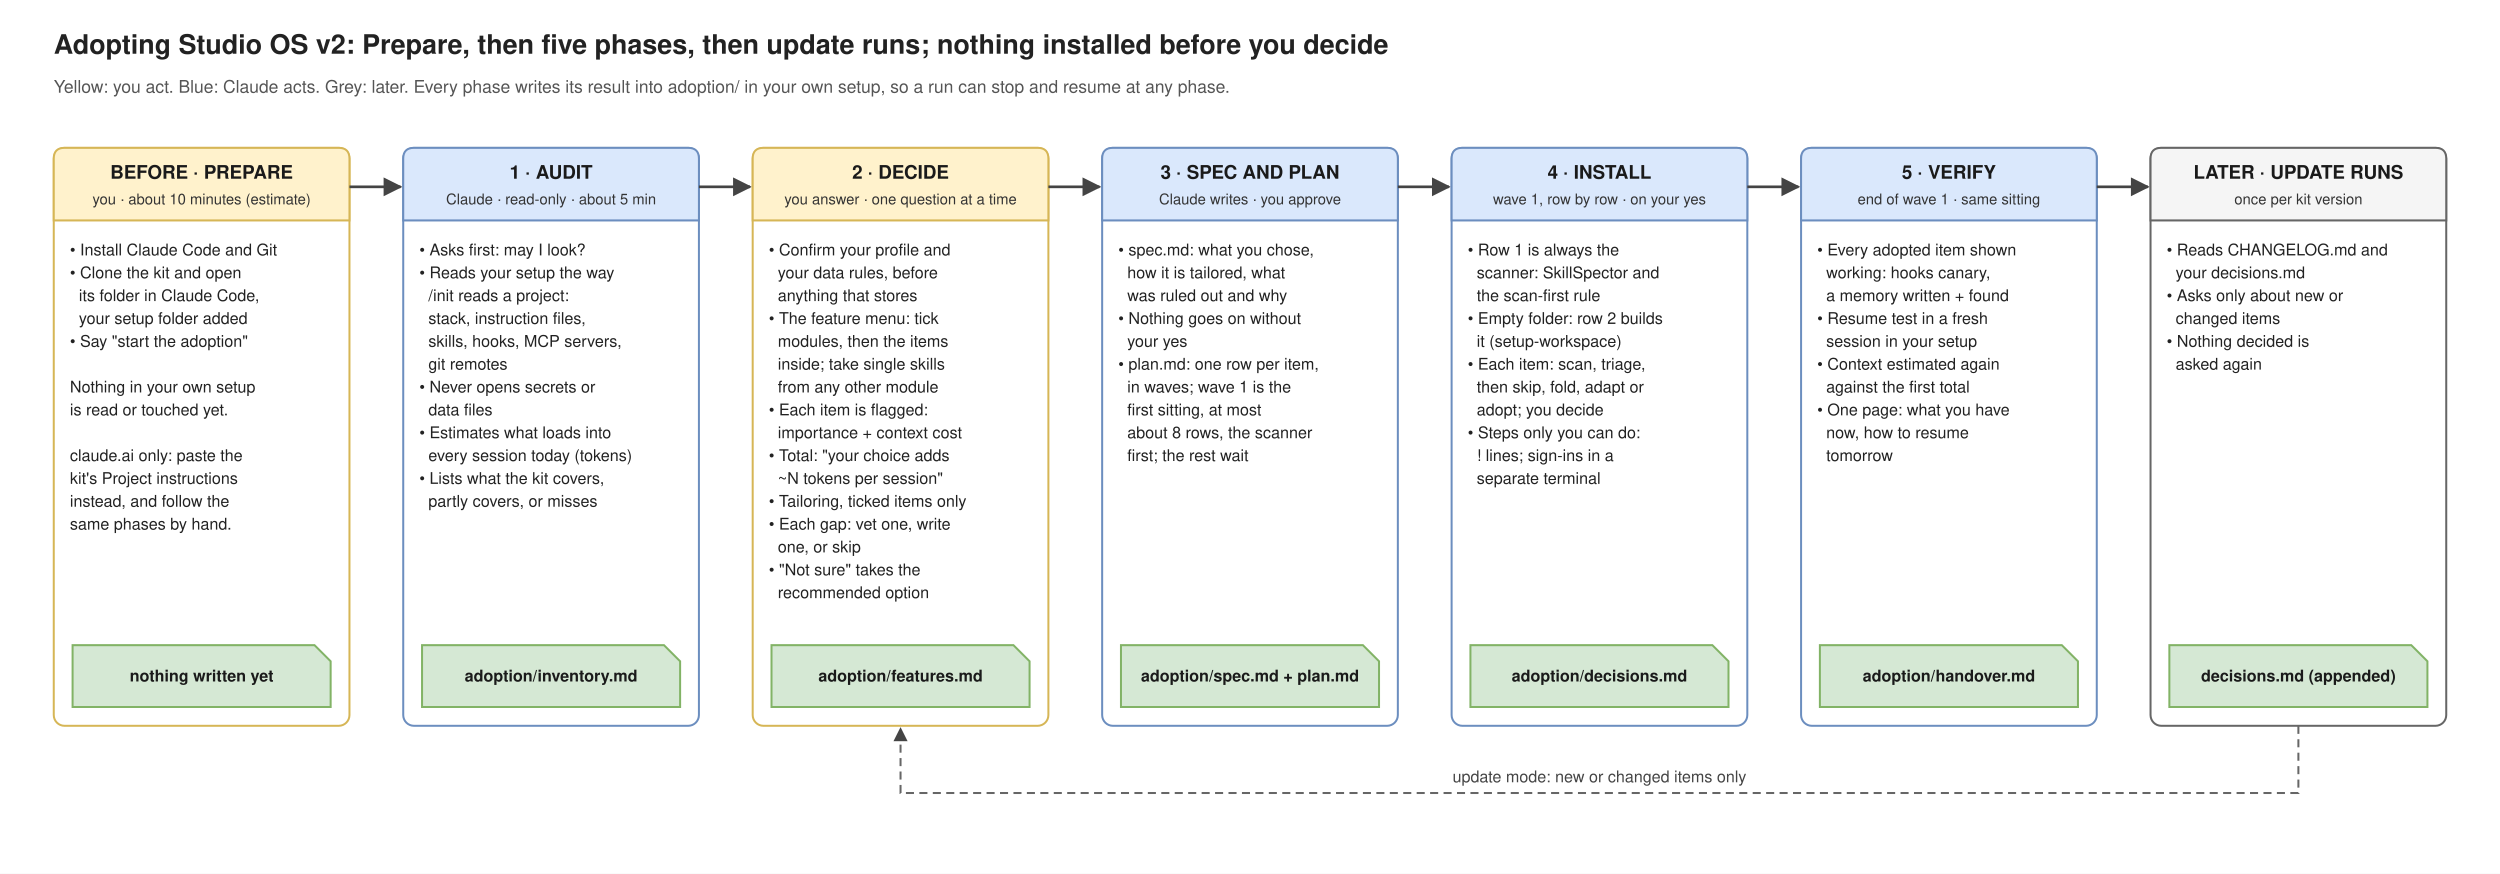
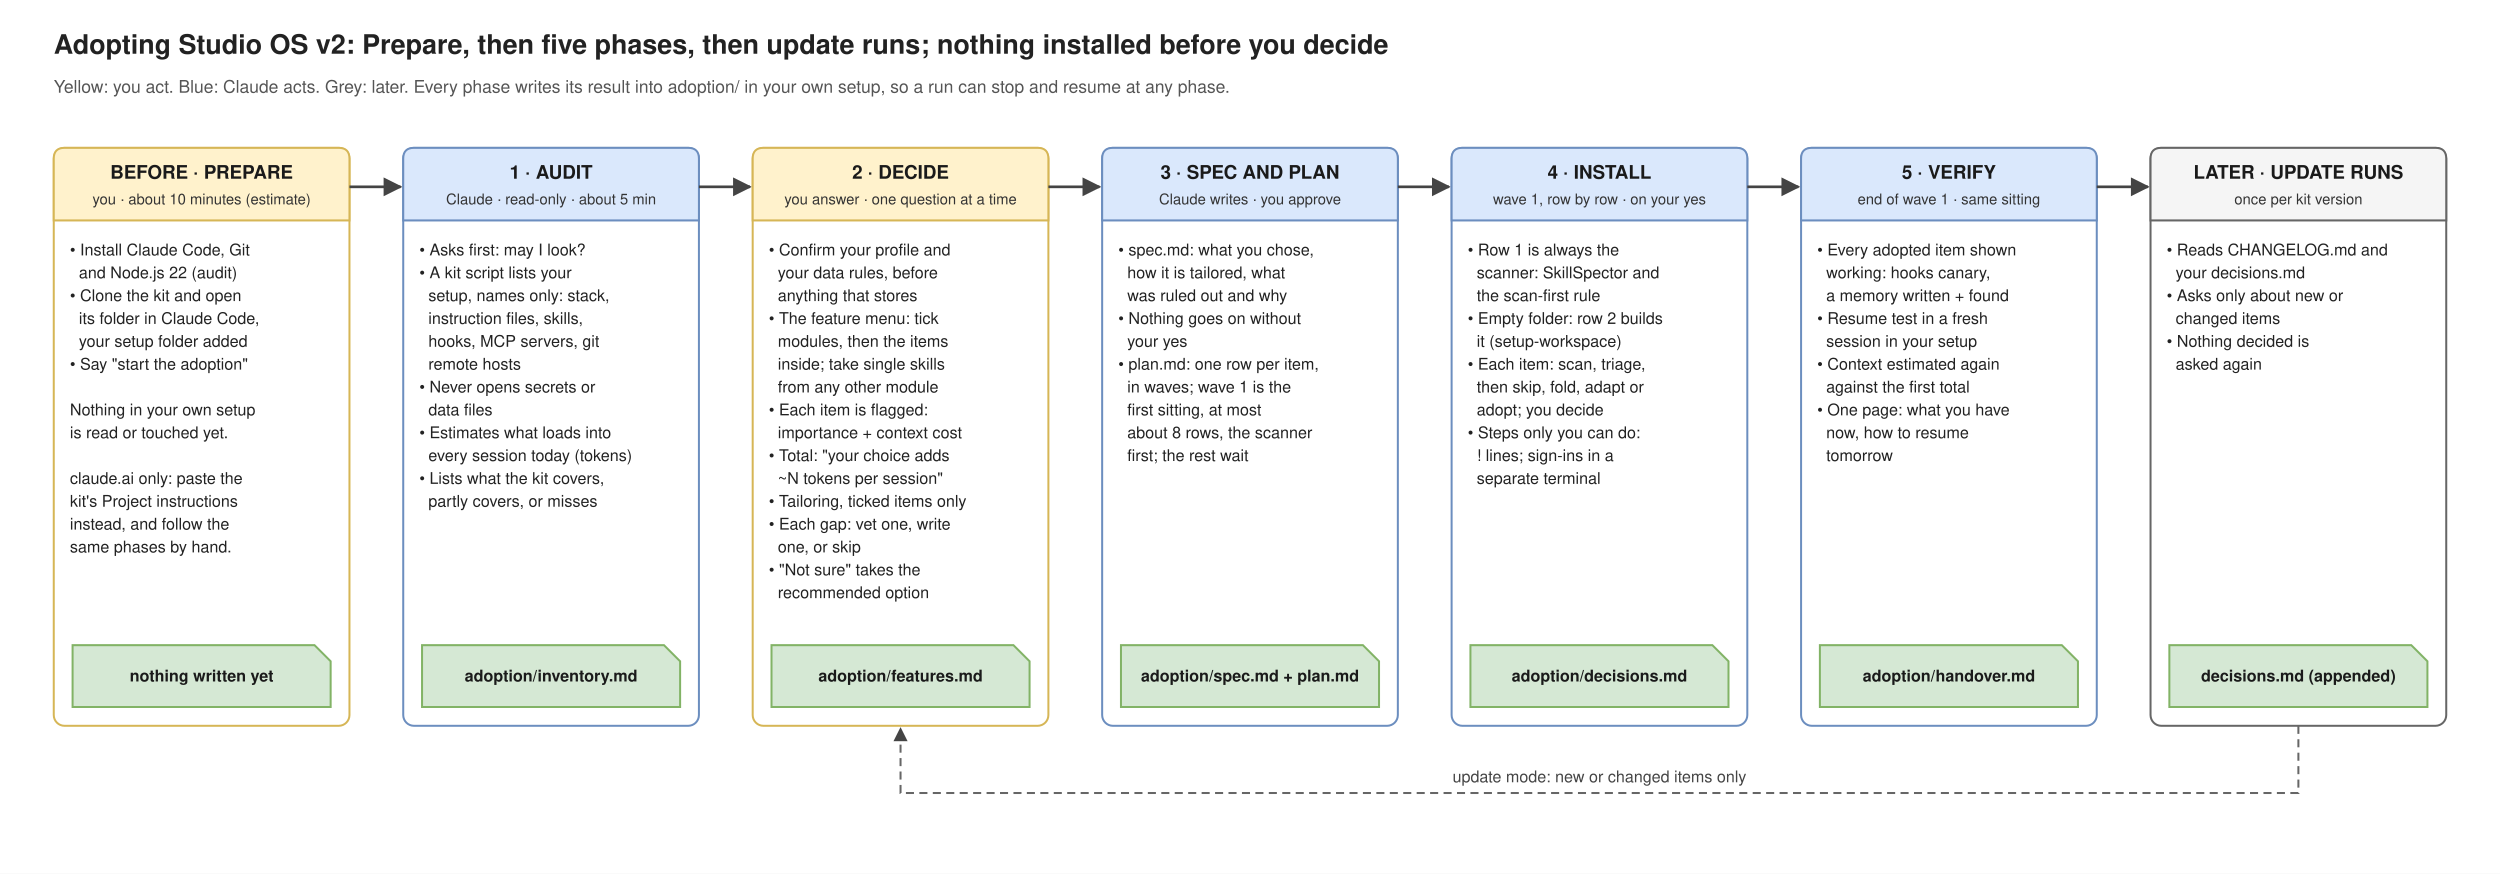
<svg xmlns="http://www.w3.org/2000/svg" width="1860" height="650" viewBox="0 0 1860 650" font-family="Segoe UI, Helvetica, Arial, sans-serif">
  <rect x="0" y="0" width="1860" height="650" fill="#ffffff" />
  <defs>
    <marker id="arr" viewBox="0 0 10 10" refX="9" refY="5" markerWidth="7" markerHeight="7" orient="auto-start-reverse">
      <path d="M0,0 L10,5 L0,10 z" fill="#444444" />
    </marker>
  </defs>
  <text x="40" y="40" font-size="20" font-weight="700" fill="#222222">Adopting Studio OS v2: Prepare, then five phases, then update runs; nothing installed before you decide</text>
  <text x="40" y="69" font-size="13" fill="#555555">Yellow: you act. Blue: Claude acts. Grey: later. Every phase writes its result into adoption/ in your own setup, so a run can stop and resume at any phase.</text>
  <rect x="40" y="110" width="220" height="430" rx="8" fill="#ffffff" stroke="#d6b656" stroke-width="1.5" />
  <path d="M48,110 H252 Q260,110 260,118 V164 H40 V118 Q40,110 48,110 Z" fill="#fff2cc" stroke="#d6b656" stroke-width="1.5" />
  <text x="150" y="133" font-size="14" font-weight="700" text-anchor="middle" fill="#1a1a1a">BEFORE · PREPARE</text>
  <text x="150" y="152" font-size="11" text-anchor="middle" fill="#333333">you · about 10 minutes (estimate)</text>
-   <text x="52" y="190" font-size="12" fill="#222222" xml:space="preserve">• Install Claude Code and Git</text>
-   <text x="52" y="207" font-size="12" fill="#222222" xml:space="preserve">• Clone the kit and open</text>
-   <text x="52" y="224" font-size="12" fill="#222222" xml:space="preserve">  its folder in Claude Code,</text>
-   <text x="52" y="241" font-size="12" fill="#222222" xml:space="preserve">  your setup folder added</text>
-   <text x="52" y="258" font-size="12" fill="#222222" xml:space="preserve">• Say "start the adoption"</text>
-   <text x="52" y="292" font-size="12" fill="#222222" xml:space="preserve">Nothing in your own setup</text>
-   <text x="52" y="309" font-size="12" fill="#222222" xml:space="preserve">is read or touched yet.</text>
-   <text x="52" y="343" font-size="12" fill="#222222" xml:space="preserve">claude.ai only: paste the</text>
-   <text x="52" y="360" font-size="12" fill="#222222" xml:space="preserve">kit's Project instructions</text>
-   <text x="52" y="377" font-size="12" fill="#222222" xml:space="preserve">instead, and follow the</text>
-   <text x="52" y="394" font-size="12" fill="#222222" xml:space="preserve">same phases by hand.</text>
+   <text x="52" y="190" font-size="12" fill="#222222" xml:space="preserve">• Install Claude Code, Git</text>
+   <text x="52" y="207" font-size="12" fill="#222222" xml:space="preserve">  and Node.js 22 (audit)</text>
+   <text x="52" y="224" font-size="12" fill="#222222" xml:space="preserve">• Clone the kit and open</text>
+   <text x="52" y="241" font-size="12" fill="#222222" xml:space="preserve">  its folder in Claude Code,</text>
+   <text x="52" y="258" font-size="12" fill="#222222" xml:space="preserve">  your setup folder added</text>
+   <text x="52" y="275" font-size="12" fill="#222222" xml:space="preserve">• Say "start the adoption"</text>
+   <text x="52" y="309" font-size="12" fill="#222222" xml:space="preserve">Nothing in your own setup</text>
+   <text x="52" y="326" font-size="12" fill="#222222" xml:space="preserve">is read or touched yet.</text>
+   <text x="52" y="360" font-size="12" fill="#222222" xml:space="preserve">claude.ai only: paste the</text>
+   <text x="52" y="377" font-size="12" fill="#222222" xml:space="preserve">kit's Project instructions</text>
+   <text x="52" y="394" font-size="12" fill="#222222" xml:space="preserve">instead, and follow the</text>
+   <text x="52" y="411" font-size="12" fill="#222222" xml:space="preserve">same phases by hand.</text>
  <path d="M54,480 H234 L246,492 V526 H54 Z" fill="#d5e8d4" stroke="#82b366" stroke-width="1.5" />
  <text x="150" y="507" font-size="12" font-weight="700" text-anchor="middle" fill="#1a1a1a">nothing written yet</text>
  <line x1="260" y1="139" x2="298" y2="139" stroke="#444444" stroke-width="2" marker-end="url(#arr)" />
  <rect x="300" y="110" width="220" height="430" rx="8" fill="#ffffff" stroke="#6c8ebf" stroke-width="1.5" />
  <path d="M308,110 H512 Q520,110 520,118 V164 H300 V118 Q300,110 308,110 Z" fill="#dae8fc" stroke="#6c8ebf" stroke-width="1.5" />
  <text x="410" y="133" font-size="14" font-weight="700" text-anchor="middle" fill="#1a1a1a">1 · AUDIT</text>
  <text x="410" y="152" font-size="11" text-anchor="middle" fill="#333333">Claude · read-only · about 5 min</text>
  <text x="312" y="190" font-size="12" fill="#222222" xml:space="preserve">• Asks first: may I look?</text>
-   <text x="312" y="207" font-size="12" fill="#222222" xml:space="preserve">• Reads your setup the way</text>
-   <text x="312" y="224" font-size="12" fill="#222222" xml:space="preserve">  /init reads a project:</text>
-   <text x="312" y="241" font-size="12" fill="#222222" xml:space="preserve">  stack, instruction files,</text>
-   <text x="312" y="258" font-size="12" fill="#222222" xml:space="preserve">  skills, hooks, MCP servers,</text>
-   <text x="312" y="275" font-size="12" fill="#222222" xml:space="preserve">  git remotes</text>
+   <text x="312" y="207" font-size="12" fill="#222222" xml:space="preserve">• A kit script lists your</text>
+   <text x="312" y="224" font-size="12" fill="#222222" xml:space="preserve">  setup, names only: stack,</text>
+   <text x="312" y="241" font-size="12" fill="#222222" xml:space="preserve">  instruction files, skills,</text>
+   <text x="312" y="258" font-size="12" fill="#222222" xml:space="preserve">  hooks, MCP servers, git</text>
+   <text x="312" y="275" font-size="12" fill="#222222" xml:space="preserve">  remote hosts</text>
  <text x="312" y="292" font-size="12" fill="#222222" xml:space="preserve">• Never opens secrets or</text>
  <text x="312" y="309" font-size="12" fill="#222222" xml:space="preserve">  data files</text>
  <text x="312" y="326" font-size="12" fill="#222222" xml:space="preserve">• Estimates what loads into</text>
  <text x="312" y="343" font-size="12" fill="#222222" xml:space="preserve">  every session today (tokens)</text>
  <text x="312" y="360" font-size="12" fill="#222222" xml:space="preserve">• Lists what the kit covers,</text>
  <text x="312" y="377" font-size="12" fill="#222222" xml:space="preserve">  partly covers, or misses</text>
  <path d="M314,480 H494 L506,492 V526 H314 Z" fill="#d5e8d4" stroke="#82b366" stroke-width="1.5" />
  <text x="410" y="507" font-size="12" font-weight="700" text-anchor="middle" fill="#1a1a1a">adoption/inventory.md</text>
  <line x1="520" y1="139" x2="558" y2="139" stroke="#444444" stroke-width="2" marker-end="url(#arr)" />
  <rect x="560" y="110" width="220" height="430" rx="8" fill="#ffffff" stroke="#d6b656" stroke-width="1.5" />
  <path d="M568,110 H772 Q780,110 780,118 V164 H560 V118 Q560,110 568,110 Z" fill="#fff2cc" stroke="#d6b656" stroke-width="1.5" />
  <text x="670" y="133" font-size="14" font-weight="700" text-anchor="middle" fill="#1a1a1a">2 · DECIDE</text>
  <text x="670" y="152" font-size="11" text-anchor="middle" fill="#333333">you answer · one question at a time</text>
  <text x="572" y="190" font-size="12" fill="#222222" xml:space="preserve">• Confirm your profile and</text>
  <text x="572" y="207" font-size="12" fill="#222222" xml:space="preserve">  your data rules, before</text>
  <text x="572" y="224" font-size="12" fill="#222222" xml:space="preserve">  anything that stores</text>
  <text x="572" y="241" font-size="12" fill="#222222" xml:space="preserve">• The feature menu: tick</text>
  <text x="572" y="258" font-size="12" fill="#222222" xml:space="preserve">  modules, then the items</text>
  <text x="572" y="275" font-size="12" fill="#222222" xml:space="preserve">  inside; take single skills</text>
  <text x="572" y="292" font-size="12" fill="#222222" xml:space="preserve">  from any other module</text>
  <text x="572" y="309" font-size="12" fill="#222222" xml:space="preserve">• Each item is flagged:</text>
  <text x="572" y="326" font-size="12" fill="#222222" xml:space="preserve">  importance + context cost</text>
  <text x="572" y="343" font-size="12" fill="#222222" xml:space="preserve">• Total: "your choice adds</text>
  <text x="572" y="360" font-size="12" fill="#222222" xml:space="preserve">  ~N tokens per session"</text>
  <text x="572" y="377" font-size="12" fill="#222222" xml:space="preserve">• Tailoring, ticked items only</text>
  <text x="572" y="394" font-size="12" fill="#222222" xml:space="preserve">• Each gap: vet one, write</text>
  <text x="572" y="411" font-size="12" fill="#222222" xml:space="preserve">  one, or skip</text>
  <text x="572" y="428" font-size="12" fill="#222222" xml:space="preserve">• "Not sure" takes the</text>
  <text x="572" y="445" font-size="12" fill="#222222" xml:space="preserve">  recommended option</text>
  <path d="M574,480 H754 L766,492 V526 H574 Z" fill="#d5e8d4" stroke="#82b366" stroke-width="1.5" />
  <text x="670" y="507" font-size="12" font-weight="700" text-anchor="middle" fill="#1a1a1a">adoption/features.md</text>
  <line x1="780" y1="139" x2="818" y2="139" stroke="#444444" stroke-width="2" marker-end="url(#arr)" />
  <rect x="820" y="110" width="220" height="430" rx="8" fill="#ffffff" stroke="#6c8ebf" stroke-width="1.5" />
  <path d="M828,110 H1032 Q1040,110 1040,118 V164 H820 V118 Q820,110 828,110 Z" fill="#dae8fc" stroke="#6c8ebf" stroke-width="1.5" />
  <text x="930" y="133" font-size="14" font-weight="700" text-anchor="middle" fill="#1a1a1a">3 · SPEC AND PLAN</text>
  <text x="930" y="152" font-size="11" text-anchor="middle" fill="#333333">Claude writes · you approve</text>
  <text x="832" y="190" font-size="12" fill="#222222" xml:space="preserve">• spec.md: what you chose,</text>
  <text x="832" y="207" font-size="12" fill="#222222" xml:space="preserve">  how it is tailored, what</text>
  <text x="832" y="224" font-size="12" fill="#222222" xml:space="preserve">  was ruled out and why</text>
  <text x="832" y="241" font-size="12" fill="#222222" xml:space="preserve">• Nothing goes on without</text>
  <text x="832" y="258" font-size="12" fill="#222222" xml:space="preserve">  your yes</text>
  <text x="832" y="275" font-size="12" fill="#222222" xml:space="preserve">• plan.md: one row per item,</text>
  <text x="832" y="292" font-size="12" fill="#222222" xml:space="preserve">  in waves; wave 1 is the</text>
  <text x="832" y="309" font-size="12" fill="#222222" xml:space="preserve">  first sitting, at most</text>
  <text x="832" y="326" font-size="12" fill="#222222" xml:space="preserve">  about 8 rows, the scanner</text>
  <text x="832" y="343" font-size="12" fill="#222222" xml:space="preserve">  first; the rest wait</text>
  <path d="M834,480 H1014 L1026,492 V526 H834 Z" fill="#d5e8d4" stroke="#82b366" stroke-width="1.5" />
  <text x="930" y="507" font-size="12" font-weight="700" text-anchor="middle" fill="#1a1a1a">adoption/spec.md + plan.md</text>
  <line x1="1040" y1="139" x2="1078" y2="139" stroke="#444444" stroke-width="2" marker-end="url(#arr)" />
  <rect x="1080" y="110" width="220" height="430" rx="8" fill="#ffffff" stroke="#6c8ebf" stroke-width="1.5" />
  <path d="M1088,110 H1292 Q1300,110 1300,118 V164 H1080 V118 Q1080,110 1088,110 Z" fill="#dae8fc" stroke="#6c8ebf" stroke-width="1.5" />
  <text x="1190" y="133" font-size="14" font-weight="700" text-anchor="middle" fill="#1a1a1a">4 · INSTALL</text>
  <text x="1190" y="152" font-size="11" text-anchor="middle" fill="#333333">wave 1, row by row · on your yes</text>
  <text x="1092" y="190" font-size="12" fill="#222222" xml:space="preserve">• Row 1 is always the</text>
  <text x="1092" y="207" font-size="12" fill="#222222" xml:space="preserve">  scanner: SkillSpector and</text>
  <text x="1092" y="224" font-size="12" fill="#222222" xml:space="preserve">  the scan-first rule</text>
  <text x="1092" y="241" font-size="12" fill="#222222" xml:space="preserve">• Empty folder: row 2 builds</text>
  <text x="1092" y="258" font-size="12" fill="#222222" xml:space="preserve">  it (setup-workspace)</text>
  <text x="1092" y="275" font-size="12" fill="#222222" xml:space="preserve">• Each item: scan, triage,</text>
  <text x="1092" y="292" font-size="12" fill="#222222" xml:space="preserve">  then skip, fold, adapt or</text>
  <text x="1092" y="309" font-size="12" fill="#222222" xml:space="preserve">  adopt; you decide</text>
  <text x="1092" y="326" font-size="12" fill="#222222" xml:space="preserve">• Steps only you can do:</text>
  <text x="1092" y="343" font-size="12" fill="#222222" xml:space="preserve">  ! lines; sign-ins in a</text>
  <text x="1092" y="360" font-size="12" fill="#222222" xml:space="preserve">  separate terminal</text>
  <path d="M1094,480 H1274 L1286,492 V526 H1094 Z" fill="#d5e8d4" stroke="#82b366" stroke-width="1.5" />
  <text x="1190" y="507" font-size="12" font-weight="700" text-anchor="middle" fill="#1a1a1a">adoption/decisions.md</text>
  <line x1="1300" y1="139" x2="1338" y2="139" stroke="#444444" stroke-width="2" marker-end="url(#arr)" />
  <rect x="1340" y="110" width="220" height="430" rx="8" fill="#ffffff" stroke="#6c8ebf" stroke-width="1.5" />
  <path d="M1348,110 H1552 Q1560,110 1560,118 V164 H1340 V118 Q1340,110 1348,110 Z" fill="#dae8fc" stroke="#6c8ebf" stroke-width="1.5" />
  <text x="1450" y="133" font-size="14" font-weight="700" text-anchor="middle" fill="#1a1a1a">5 · VERIFY</text>
  <text x="1450" y="152" font-size="11" text-anchor="middle" fill="#333333">end of wave 1 · same sitting</text>
  <text x="1352" y="190" font-size="12" fill="#222222" xml:space="preserve">• Every adopted item shown</text>
  <text x="1352" y="207" font-size="12" fill="#222222" xml:space="preserve">  working: hooks canary,</text>
  <text x="1352" y="224" font-size="12" fill="#222222" xml:space="preserve">  a memory written + found</text>
  <text x="1352" y="241" font-size="12" fill="#222222" xml:space="preserve">• Resume test in a fresh</text>
  <text x="1352" y="258" font-size="12" fill="#222222" xml:space="preserve">  session in your setup</text>
  <text x="1352" y="275" font-size="12" fill="#222222" xml:space="preserve">• Context estimated again</text>
  <text x="1352" y="292" font-size="12" fill="#222222" xml:space="preserve">  against the first total</text>
  <text x="1352" y="309" font-size="12" fill="#222222" xml:space="preserve">• One page: what you have</text>
  <text x="1352" y="326" font-size="12" fill="#222222" xml:space="preserve">  now, how to resume</text>
  <text x="1352" y="343" font-size="12" fill="#222222" xml:space="preserve">  tomorrow</text>
  <path d="M1354,480 H1534 L1546,492 V526 H1354 Z" fill="#d5e8d4" stroke="#82b366" stroke-width="1.5" />
  <text x="1450" y="507" font-size="12" font-weight="700" text-anchor="middle" fill="#1a1a1a">adoption/handover.md</text>
  <line x1="1560" y1="139" x2="1598" y2="139" stroke="#444444" stroke-width="2" marker-end="url(#arr)" />
  <rect x="1600" y="110" width="220" height="430" rx="8" fill="#ffffff" stroke="#666666" stroke-width="1.5" />
  <path d="M1608,110 H1812 Q1820,110 1820,118 V164 H1600 V118 Q1600,110 1608,110 Z" fill="#f5f5f5" stroke="#666666" stroke-width="1.5" />
  <text x="1710" y="133" font-size="14" font-weight="700" text-anchor="middle" fill="#1a1a1a">LATER · UPDATE RUNS</text>
  <text x="1710" y="152" font-size="11" text-anchor="middle" fill="#333333">once per kit version</text>
  <text x="1612" y="190" font-size="12" fill="#222222" xml:space="preserve">• Reads CHANGELOG.md and</text>
  <text x="1612" y="207" font-size="12" fill="#222222" xml:space="preserve">  your decisions.md</text>
  <text x="1612" y="224" font-size="12" fill="#222222" xml:space="preserve">• Asks only about new or</text>
  <text x="1612" y="241" font-size="12" fill="#222222" xml:space="preserve">  changed items</text>
  <text x="1612" y="258" font-size="12" fill="#222222" xml:space="preserve">• Nothing decided is</text>
  <text x="1612" y="275" font-size="12" fill="#222222" xml:space="preserve">  asked again</text>
  <path d="M1614,480 H1794 L1806,492 V526 H1614 Z" fill="#d5e8d4" stroke="#82b366" stroke-width="1.5" />
  <text x="1710" y="507" font-size="12" font-weight="700" text-anchor="middle" fill="#1a1a1a">decisions.md (appended)</text>
  <path d="M1710,540 V590 H670 V542" fill="none" stroke="#666666" stroke-width="1.5" stroke-dasharray="6 4" marker-end="url(#arr)" />
  <text x="1190" y="582" font-size="12" text-anchor="middle" fill="#444444">update mode: new or changed items only</text>
</svg>
